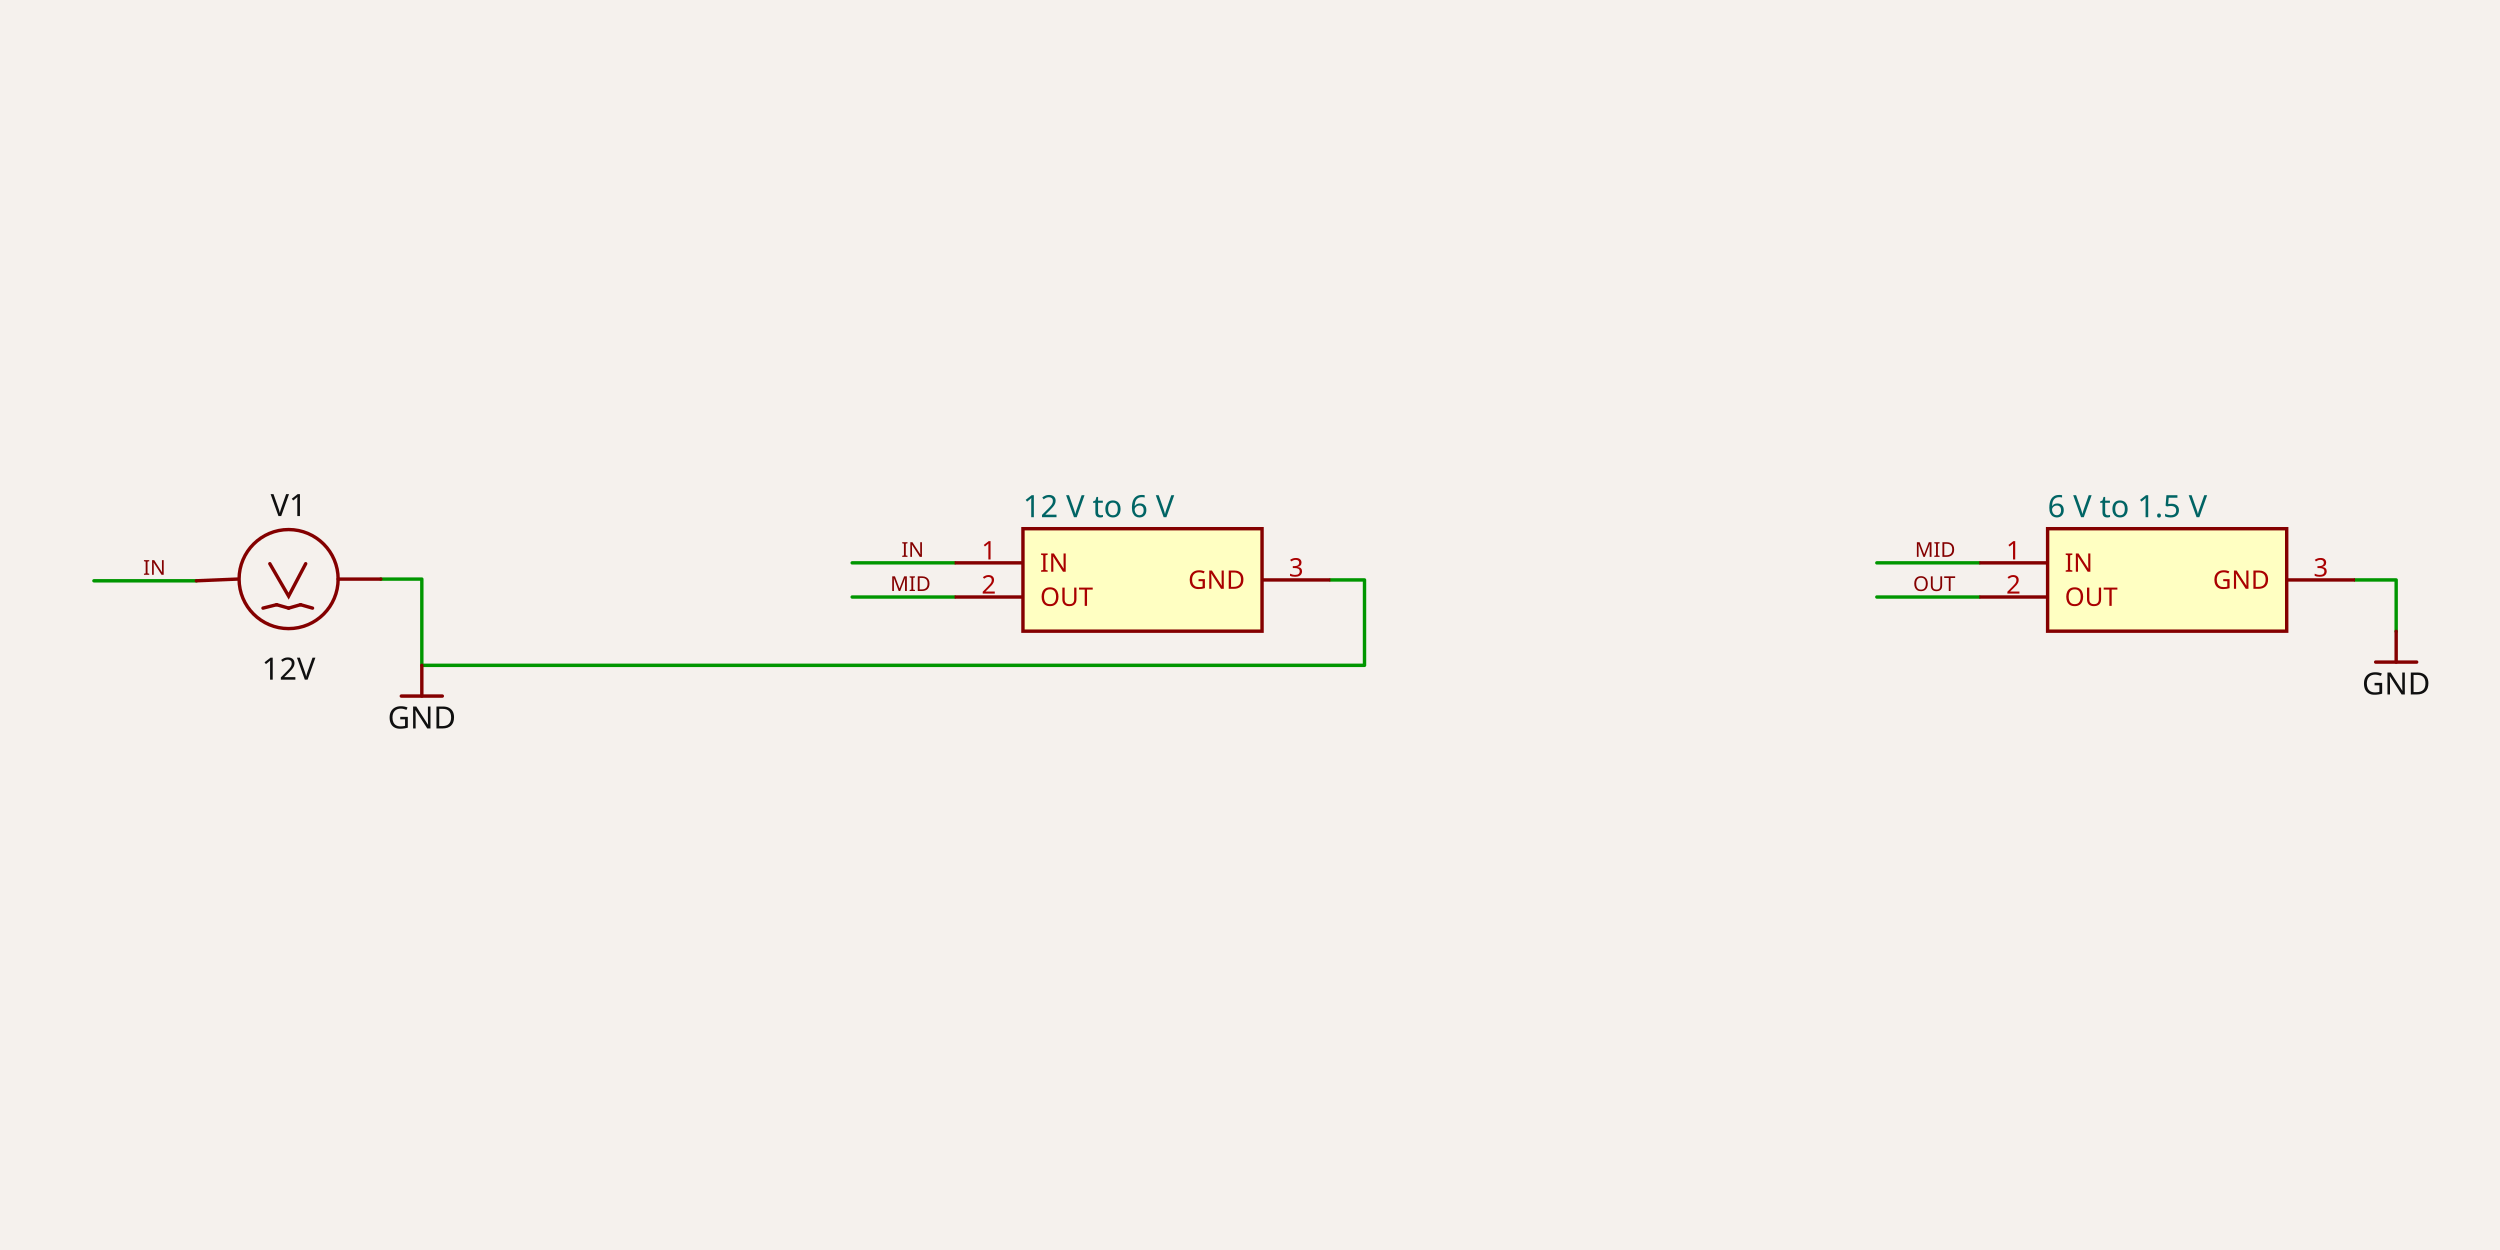
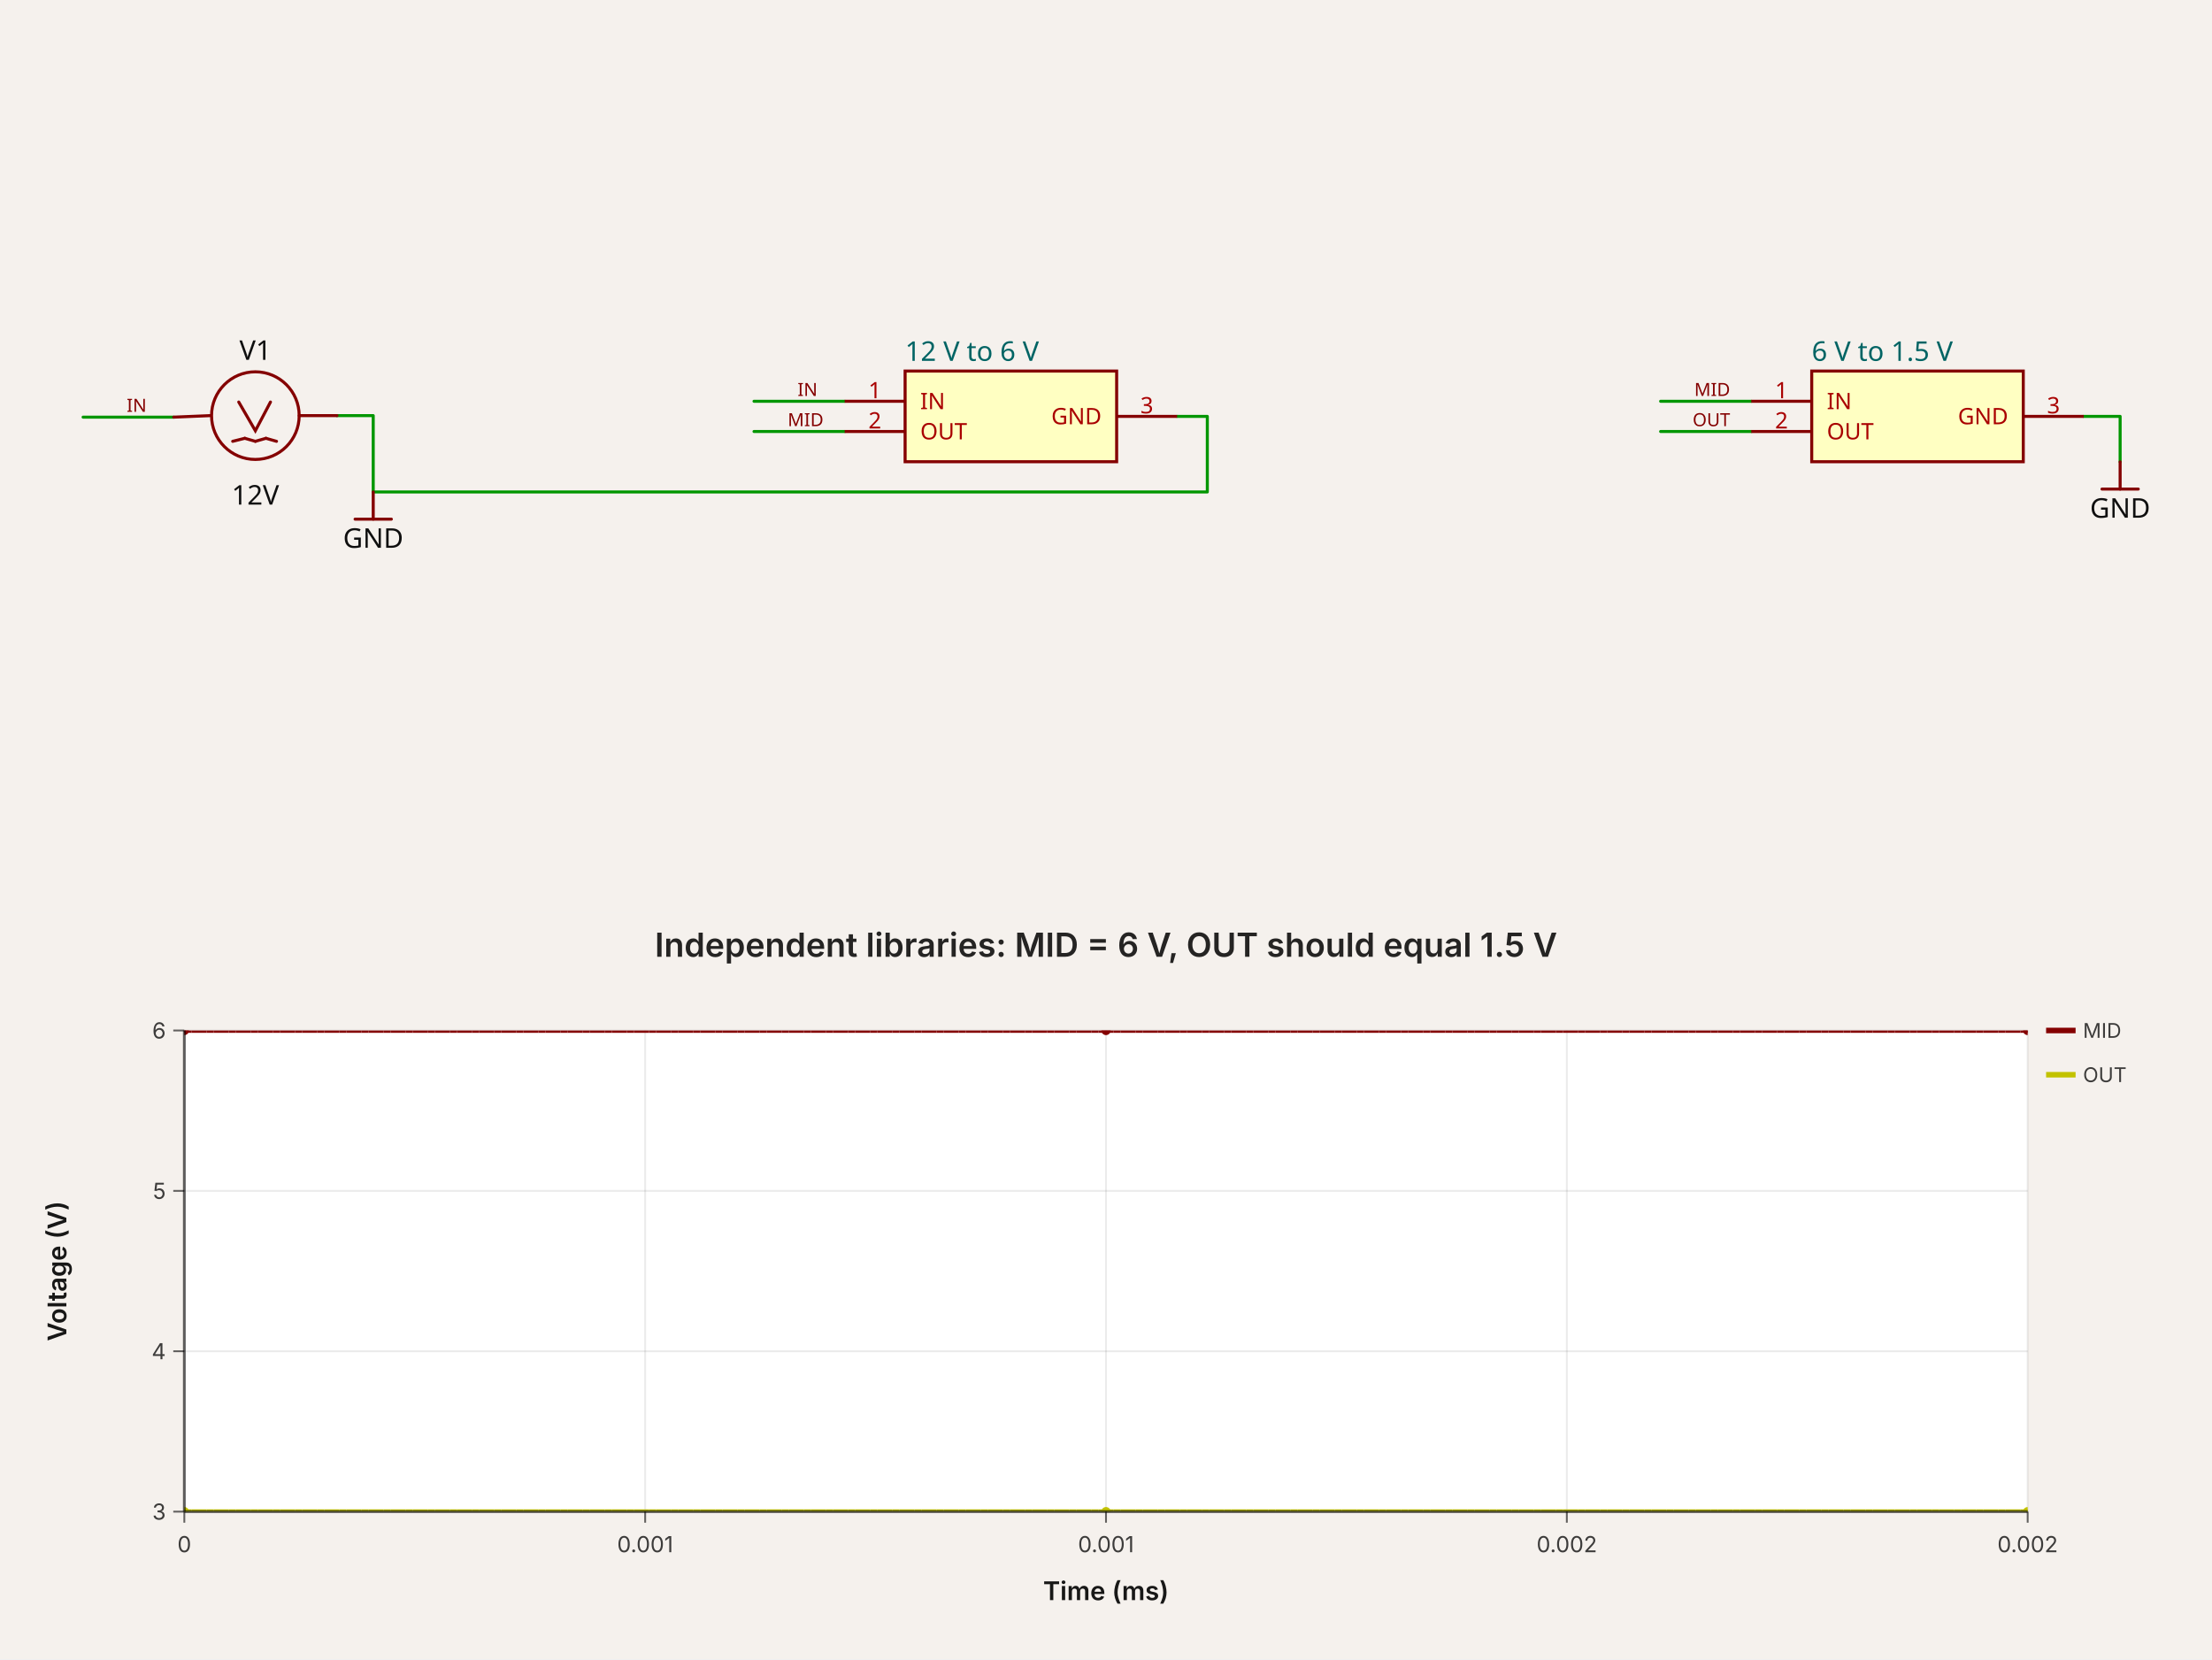
- <svg xmlns="http://www.w3.org/2000/svg" width="1200" height="600" style="background-color: rgb(245, 241, 237)" data-real-to-screen-transform="matrix(81.9728123506,0,0,-81.9728123506,712.3437393265,278.3701072478)" data-software-used-string="@tscircuit/core@0.0.2407">
-   <style>
+ <svg xmlns="http://www.w3.org/2000/svg" width="1200" height="900" viewBox="0 0 1200 900" data-simulation-experiment-id="snapshot_experiment" data-software-used-string="@tscircuit/core@0.0.2407">
+   <svg width="1200" height="495" style="background-color: rgb(245, 241, 237)" data-real-to-screen-transform="matrix(81.9728123506,0,0,-81.9728123506,712.3437393265,225.8701072478)" data-software-used-string="@tscircuit/core@0.0.2407" x="0" y="0">
+     <style>
              .boundary { fill: rgb(245, 241, 237); }
              .schematic-boundary { fill: none; stroke: #fff; }
              .component { fill: none; stroke: rgb(132, 0, 0); }
              .chip { fill: rgb(255, 255, 194); stroke: rgb(132, 0, 0); }
              .component-pin { fill: none; stroke: rgb(132, 0, 0); }
              /* Basic per-trace hover fallback */
              .trace:hover {
                filter: invert(1);
              }
              .trace:hover .trace-crossing-outline {
                opacity: 0;
              }
              .trace:hover .trace-junction {
                filter: invert(1);
              }
              /* Net-hover highlighting: when a trace or its overlays are hovered,
                 invert color for all traces (base + overlays) sharing the same
                 subcircuit connectivity key. Also hide crossing outline during hover. */
              svg:has(:is(g.trace[data-subcircuit-connectivity-map-key="unnamedsubcircuitsubcircuit_source_group_0_connectivity_net1"], g.trace-overlays[data-subcircuit-connectivity-map-key="unnamedsubcircuitsubcircuit_source_group_0_connectivity_net1"]):hover) :is(g.trace[data-subcircuit-connectivity-map-key="unnamedsubcircuitsubcircuit_source_group_0_connectivity_net1"], g.trace-overlays[data-subcircuit-connectivity-map-key="unnamedsubcircuitsubcircuit_source_group_0_connectivity_net1"]) { filter: invert(1); }
svg:has(:is(g.trace[data-subcircuit-connectivity-map-key="unnamedsubcircuitsubcircuit_source_group_0_connectivity_net1"], g.trace-overlays[data-subcircuit-connectivity-map-key="unnamedsubcircuitsubcircuit_source_group_0_connectivity_net1"]):hover) g.trace-overlays[data-subcircuit-connectivity-map-key="unnamedsubcircuitsubcircuit_source_group_0_connectivity_net1"] .trace-crossing-outline { opacity: 0; }
svg:has(:is(g.trace[data-subcircuit-connectivity-map-key="unnamedsubcircuitsubcircuit_source_group_0_connectivity_net0"], g.trace-overlays[data-subcircuit-connectivity-map-key="unnamedsubcircuitsubcircuit_source_group_0_connectivity_net0"]):hover) :is(g.trace[data-subcircuit-connectivity-map-key="unnamedsubcircuitsubcircuit_source_group_0_connectivity_net0"], g.trace-overlays[data-subcircuit-connectivity-map-key="unnamedsubcircuitsubcircuit_source_group_0_connectivity_net0"]) { filter: invert(1); }
svg:has(:is(g.trace[data-subcircuit-connectivity-map-key="unnamedsubcircuitsubcircuit_source_group_0_connectivity_net0"], g.trace-overlays[data-subcircuit-connectivity-map-key="unnamedsubcircuitsubcircuit_source_group_0_connectivity_net0"]):hover) g.trace-overlays[data-subcircuit-connectivity-map-key="unnamedsubcircuitsubcircuit_source_group_0_connectivity_net0"] .trace-crossing-outline { opacity: 0; }
svg:has(:is(g.trace[data-subcircuit-connectivity-map-key="unnamedsubcircuitsubcircuit_source_group_0_connectivity_net2"], g.trace-overlays[data-subcircuit-connectivity-map-key="unnamedsubcircuitsubcircuit_source_group_0_connectivity_net2"]):hover) :is(g.trace[data-subcircuit-connectivity-map-key="unnamedsubcircuitsubcircuit_source_group_0_connectivity_net2"], g.trace-overlays[data-subcircuit-connectivity-map-key="unnamedsubcircuitsubcircuit_source_group_0_connectivity_net2"]) { filter: invert(1); }
svg:has(:is(g.trace[data-subcircuit-connectivity-map-key="unnamedsubcircuitsubcircuit_source_group_0_connectivity_net2"], g.trace-overlays[data-subcircuit-connectivity-map-key="unnamedsubcircuitsubcircuit_source_group_0_connectivity_net2"]):hover) g.trace-overlays[data-subcircuit-connectivity-map-key="unnamedsubcircuitsubcircuit_source_group_0_connectivity_net2"] .trace-crossing-outline { opacity: 0; }
svg:has(:is(g.trace[data-subcircuit-connectivity-map-key="unnamedsubcircuitsubcircuit_source_group_0_connectivity_net3"], g.trace-overlays[data-subcircuit-connectivity-map-key="unnamedsubcircuitsubcircuit_source_group_0_connectivity_net3"]):hover) :is(g.trace[data-subcircuit-connectivity-map-key="unnamedsubcircuitsubcircuit_source_group_0_connectivity_net3"], g.trace-overlays[data-subcircuit-connectivity-map-key="unnamedsubcircuitsubcircuit_source_group_0_connectivity_net3"]) { filter: invert(1); }
svg:has(:is(g.trace[data-subcircuit-connectivity-map-key="unnamedsubcircuitsubcircuit_source_group_0_connectivity_net3"], g.trace-overlays[data-subcircuit-connectivity-map-key="unnamedsubcircuitsubcircuit_source_group_0_connectivity_net3"]):hover) g.trace-overlays[data-subcircuit-connectivity-map-key="unnamedsubcircuitsubcircuit_source_group_0_connectivity_net3"] .trace-crossing-outline { opacity: 0; }
              .text { font-family: sans-serif; fill: rgb(0, 150, 0); }
              .pin-number { fill: rgb(169, 0, 0); }
              .port-label { fill: rgb(0, 100, 100); }
              .component-name { fill: rgb(0, 100, 100); }
            </style>
-   <rect class="boundary" x="0" y="0" width="1200" height="600" />
-   <g class="trace" data-layer="base" data-circuit-json-type="schematic_trace" data-schematic-trace-id="schematic_trace_0" data-subcircuit-connectivity-map-key="unnamedsubcircuitsubcircuit_source_group_0_connectivity_net1">
-     <path d="M 182.799 277.96 L 202.473 277.96 L 202.473 319.357 L 654.963 319.357 L 654.963 278.37 L 638.568 278.37" class="trace-invisible-hover-outline" stroke="rgb(0, 150, 0)" fill="none" stroke-width="13.116px" stroke-linecap="round" opacity="0" stroke-linejoin="round" />
-     <path d="M 182.799 277.96 L 202.473 277.96 L 202.473 319.357 L 654.963 319.357 L 654.963 278.37 L 638.568 278.37" stroke="rgb(0, 150, 0)" fill="none" stroke-width="1.639px" stroke-linecap="round" stroke-linejoin="round" />
-   </g>
-   <g class="trace" data-layer="base" data-circuit-json-type="schematic_trace" data-schematic-trace-id="schematic_trace_1" data-subcircuit-connectivity-map-key="unnamedsubcircuitsubcircuit_source_group_0_connectivity_net1">
-     <path d="M 1130.405 278.37 L 1150.161 278.37 L 1150.161 303.044" class="trace-invisible-hover-outline" stroke="rgb(0, 150, 0)" fill="none" stroke-width="13.116px" stroke-linecap="round" opacity="0" stroke-linejoin="round" />
-     <path d="M 1130.405 278.37 L 1150.161 278.37 L 1150.161 303.044" stroke="rgb(0, 150, 0)" fill="none" stroke-width="1.639px" stroke-linecap="round" stroke-linejoin="round" />
-   </g>
-   <g class="trace" data-layer="base" data-circuit-json-type="schematic_trace" data-schematic-trace-id="schematic_trace_2" data-subcircuit-connectivity-map-key="unnamedsubcircuitsubcircuit_source_group_0_connectivity_net0">
-     <path d="M 94.269 278.78 L 45.085 278.78" class="trace-invisible-hover-outline" stroke="rgb(0, 150, 0)" fill="none" stroke-width="13.116px" stroke-linecap="round" opacity="0" stroke-linejoin="round" />
-     <path d="M 94.269 278.78 L 45.085 278.78" stroke="rgb(0, 150, 0)" fill="none" stroke-width="1.639px" stroke-linecap="round" stroke-linejoin="round" />
-   </g>
-   <g class="trace" data-layer="base" data-circuit-json-type="schematic_trace" data-schematic-trace-id="schematic_trace_3" data-subcircuit-connectivity-map-key="unnamedsubcircuitsubcircuit_source_group_0_connectivity_net0">
-     <path d="M 458.228 270.173 L 409.044 270.173" class="trace-invisible-hover-outline" stroke="rgb(0, 150, 0)" fill="none" stroke-width="13.116px" stroke-linecap="round" opacity="0" stroke-linejoin="round" />
-     <path d="M 458.228 270.173 L 409.044 270.173" stroke="rgb(0, 150, 0)" fill="none" stroke-width="1.639px" stroke-linecap="round" stroke-linejoin="round" />
-   </g>
-   <g class="trace" data-layer="base" data-circuit-json-type="schematic_trace" data-schematic-trace-id="schematic_trace_4" data-subcircuit-connectivity-map-key="unnamedsubcircuitsubcircuit_source_group_0_connectivity_net2">
-     <path d="M 458.228 286.567 L 409.044 286.567" class="trace-invisible-hover-outline" stroke="rgb(0, 150, 0)" fill="none" stroke-width="13.116px" stroke-linecap="round" opacity="0" stroke-linejoin="round" />
-     <path d="M 458.228 286.567 L 409.044 286.567" stroke="rgb(0, 150, 0)" fill="none" stroke-width="1.639px" stroke-linecap="round" stroke-linejoin="round" />
-   </g>
-   <g class="trace" data-layer="base" data-circuit-json-type="schematic_trace" data-schematic-trace-id="schematic_trace_5" data-subcircuit-connectivity-map-key="unnamedsubcircuitsubcircuit_source_group_0_connectivity_net2">
-     <path d="M 950.065 270.173 L 900.881 270.173" class="trace-invisible-hover-outline" stroke="rgb(0, 150, 0)" fill="none" stroke-width="13.116px" stroke-linecap="round" opacity="0" stroke-linejoin="round" />
-     <path d="M 950.065 270.173 L 900.881 270.173" stroke="rgb(0, 150, 0)" fill="none" stroke-width="1.639px" stroke-linecap="round" stroke-linejoin="round" />
-   </g>
-   <g class="trace" data-layer="base" data-circuit-json-type="schematic_trace" data-schematic-trace-id="schematic_trace_6" data-subcircuit-connectivity-map-key="unnamedsubcircuitsubcircuit_source_group_0_connectivity_net3">
-     <path d="M 950.065 286.567 L 900.881 286.567" class="trace-invisible-hover-outline" stroke="rgb(0, 150, 0)" fill="none" stroke-width="13.116px" stroke-linecap="round" opacity="0" stroke-linejoin="round" />
-     <path d="M 950.065 286.567 L 900.881 286.567" stroke="rgb(0, 150, 0)" fill="none" stroke-width="1.639px" stroke-linecap="round" stroke-linejoin="round" />
-   </g>
-   <g class="trace-overlays" data-layer="overlay" data-circuit-json-type="schematic_trace" data-schematic-trace-id="schematic_trace_0" data-subcircuit-connectivity-map-key="unnamedsubcircuitsubcircuit_source_group_0_connectivity_net1" />
-   <g class="trace-overlays" data-layer="overlay" data-circuit-json-type="schematic_trace" data-schematic-trace-id="schematic_trace_1" data-subcircuit-connectivity-map-key="unnamedsubcircuitsubcircuit_source_group_0_connectivity_net1" />
-   <g class="trace-overlays" data-layer="overlay" data-circuit-json-type="schematic_trace" data-schematic-trace-id="schematic_trace_2" data-subcircuit-connectivity-map-key="unnamedsubcircuitsubcircuit_source_group_0_connectivity_net0" />
-   <g class="trace-overlays" data-layer="overlay" data-circuit-json-type="schematic_trace" data-schematic-trace-id="schematic_trace_3" data-subcircuit-connectivity-map-key="unnamedsubcircuitsubcircuit_source_group_0_connectivity_net0" />
-   <g class="trace-overlays" data-layer="overlay" data-circuit-json-type="schematic_trace" data-schematic-trace-id="schematic_trace_4" data-subcircuit-connectivity-map-key="unnamedsubcircuitsubcircuit_source_group_0_connectivity_net2" />
-   <g class="trace-overlays" data-layer="overlay" data-circuit-json-type="schematic_trace" data-schematic-trace-id="schematic_trace_5" data-subcircuit-connectivity-map-key="unnamedsubcircuitsubcircuit_source_group_0_connectivity_net2" />
-   <g class="trace-overlays" data-layer="overlay" data-circuit-json-type="schematic_trace" data-schematic-trace-id="schematic_trace_6" data-subcircuit-connectivity-map-key="unnamedsubcircuitsubcircuit_source_group_0_connectivity_net3" />
-   <g data-circuit-json-type="schematic_component" data-schematic-component-id="schematic_component_0">
-     <rect class="component-overlay" x="94.269" y="270.583" width="88.531" height="21.313" fill="transparent" />
-     <path d="M 94.269 278.78 L 113.942 277.96" stroke="rgb(132, 0, 0)" fill="none" stroke-width="1.639px" stroke-linecap="round" />
-     <path d="M 162.306 277.96 L 182.799 277.96" stroke="rgb(132, 0, 0)" fill="none" stroke-width="1.639px" stroke-linecap="round" />
-     <path d="M 146.731 270.583 L 138.534 286.158 L 129.517 270.583" stroke="rgb(132, 0, 0)" fill="none" stroke-width="1.639px" stroke-linecap="round" />
-     <path d="M 138.534 291.896 L 144.272 290.256" stroke="rgb(132, 0, 0)" fill="none" stroke-width="1.639px" stroke-linecap="round" />
-     <path d="M 144.272 290.256 L 150.01 291.896" stroke="rgb(132, 0, 0)" fill="none" stroke-width="1.639px" stroke-linecap="round" />
-     <path d="M 126.238 291.896 L 132.796 290.256" stroke="rgb(132, 0, 0)" fill="none" stroke-width="1.639px" stroke-linecap="round" />
-     <path d="M 132.796 290.256 L 138.534 291.896" stroke="rgb(132, 0, 0)" fill="none" stroke-width="1.639px" stroke-linecap="round" />
-     <text x="138.534" y="247.701" stroke="rgb(245, 241, 237)" stroke-width="1.639px" paint-order="stroke" fill="rgb(15, 15, 15)" font-family="sans-serif" text-anchor="middle" dominant-baseline="auto" font-size="14.755px">V1</text>
-     <text x="138.534" y="314.777" fill="rgb(15, 15, 15)" font-family="sans-serif" text-anchor="middle" dominant-baseline="hanging" font-size="14.755px">12V</text>
-     <circle cx="138.534" cy="277.96" r="23.772px" stroke-width="1.639px" fill="none" stroke="rgb(132, 0, 0)" />
-   </g>
-   <g data-circuit-json-type="schematic_component" data-schematic-component-id="schematic_component_1">
-     <rect class="component chip" x="491.017" y="253.778" width="114.762" height="49.184" stroke-width="1.639px" fill="rgb(255, 255, 194)" stroke="rgb(132, 0, 0)" />
-     <rect class="component-overlay" x="491.017" y="253.778" width="114.762" height="49.184" fill="transparent" />
-     <text x="491.017" y="313.618" fill="#006464" text-anchor="start" dominant-baseline="middle" font-family="sans-serif" font-size="14.755px" transform="rotate(0, 491.0171, 313.6184)" />
-     <text x="491.017" y="243.122" fill="#006464" text-anchor="start" dominant-baseline="middle" font-family="sans-serif" font-size="14.755px" transform="rotate(0, 491.0171, 243.1218)">12 V to 6 V</text>
-     <line class="component-pin" x1="491.017" y1="270.173" x2="458.228" y2="270.173" stroke-width="1.639px" />
-     <g data-schematic-port-id="source_port_2">
-       <rect x="456.589" y="268.533" width="3.279" height="3.279" opacity="0" />
-     </g>
-     <text class="pin-number" x="474.623" y="268.533" style="font-family: sans-serif;" fill="rgb(169, 0, 0)" text-anchor="middle" dominant-baseline="auto" font-size="12.296px" transform="">1</text>
-     <text class="pin-number" x="499.214" y="270.173" style="font-family: sans-serif;" fill="rgb(169, 0, 0)" text-anchor="start" dominant-baseline="middle" font-size="12.296px" transform="">IN</text>
-     <line class="component-pin" x1="491.017" y1="286.567" x2="458.228" y2="286.567" stroke-width="1.639px" />
-     <g data-schematic-port-id="source_port_3">
-       <rect x="456.589" y="284.928" width="3.279" height="3.279" opacity="0" />
-     </g>
-     <text class="pin-number" x="474.623" y="284.928" style="font-family: sans-serif;" fill="rgb(169, 0, 0)" text-anchor="middle" dominant-baseline="auto" font-size="12.296px" transform="">2</text>
-     <text class="pin-number" x="499.214" y="286.567" style="font-family: sans-serif;" fill="rgb(169, 0, 0)" text-anchor="start" dominant-baseline="middle" font-size="12.296px" transform="">OUT</text>
-     <line class="component-pin" x1="605.779" y1="278.37" x2="638.568" y2="278.37" stroke-width="1.639px" />
-     <g data-schematic-port-id="source_port_4">
-       <rect x="636.929" y="276.731" width="3.279" height="3.279" opacity="0" />
-     </g>
-     <text class="pin-number" x="622.174" y="276.731" style="font-family: sans-serif;" fill="rgb(169, 0, 0)" text-anchor="middle" dominant-baseline="auto" font-size="12.296px" transform="">3</text>
-     <text class="pin-number" x="597.582" y="278.37" style="font-family: sans-serif;" fill="rgb(169, 0, 0)" text-anchor="end" dominant-baseline="middle" font-size="12.296px" transform="">GND</text>
-   </g>
-   <g data-circuit-json-type="schematic_component" data-schematic-component-id="schematic_component_2">
-     <rect class="component chip" x="982.854" y="253.778" width="114.762" height="49.184" stroke-width="1.639px" fill="rgb(255, 255, 194)" stroke="rgb(132, 0, 0)" />
-     <rect class="component-overlay" x="982.854" y="253.778" width="114.762" height="49.184" fill="transparent" />
-     <text x="982.854" y="313.618" fill="#006464" text-anchor="start" dominant-baseline="middle" font-family="sans-serif" font-size="14.755px" transform="rotate(0, 982.854, 313.6184)" />
-     <text x="982.854" y="243.122" fill="#006464" text-anchor="start" dominant-baseline="middle" font-family="sans-serif" font-size="14.755px" transform="rotate(0, 982.854, 243.1218)">6 V to 1.5 V</text>
-     <line class="component-pin" x1="982.854" y1="270.173" x2="950.065" y2="270.173" stroke-width="1.639px" />
-     <g data-schematic-port-id="source_port_5">
-       <rect x="948.425" y="268.533" width="3.279" height="3.279" opacity="0" />
-     </g>
-     <text class="pin-number" x="966.459" y="268.533" style="font-family: sans-serif;" fill="rgb(169, 0, 0)" text-anchor="middle" dominant-baseline="auto" font-size="12.296px" transform="">1</text>
-     <text class="pin-number" x="991.051" y="270.173" style="font-family: sans-serif;" fill="rgb(169, 0, 0)" text-anchor="start" dominant-baseline="middle" font-size="12.296px" transform="">IN</text>
-     <line class="component-pin" x1="982.854" y1="286.567" x2="950.065" y2="286.567" stroke-width="1.639px" />
-     <g data-schematic-port-id="source_port_6">
-       <rect x="948.425" y="284.928" width="3.279" height="3.279" opacity="0" />
-     </g>
-     <text class="pin-number" x="966.459" y="284.928" style="font-family: sans-serif;" fill="rgb(169, 0, 0)" text-anchor="middle" dominant-baseline="auto" font-size="12.296px" transform="">2</text>
-     <text class="pin-number" x="991.051" y="286.567" style="font-family: sans-serif;" fill="rgb(169, 0, 0)" text-anchor="start" dominant-baseline="middle" font-size="12.296px" transform="">OUT</text>
-     <line class="component-pin" x1="1097.616" y1="278.37" x2="1130.405" y2="278.37" stroke-width="1.639px" />
-     <g data-schematic-port-id="source_port_7">
-       <rect x="1128.766" y="276.731" width="3.279" height="3.279" opacity="0" />
-     </g>
-     <text class="pin-number" x="1114.011" y="276.731" style="font-family: sans-serif;" fill="rgb(169, 0, 0)" text-anchor="middle" dominant-baseline="auto" font-size="12.296px" transform="">3</text>
-     <text class="pin-number" x="1089.419" y="278.37" style="font-family: sans-serif;" fill="rgb(169, 0, 0)" text-anchor="end" dominant-baseline="middle" font-size="12.296px" transform="">GND</text>
-   </g>
-   <g class="schematic-port-hover" data-schematic-port-id="source_port_0">
-     <circle cx="94.269" cy="278.78" r="3.279" fill="red" opacity="0" />
-   </g>
-   <g class="schematic-port-hover" data-schematic-port-id="source_port_1">
-     <circle cx="182.799" cy="277.96" r="3.279" fill="red" opacity="0" />
-   </g>
-   <g class="schematic-port-hover" data-schematic-port-id="source_port_2">
-     <circle cx="458.228" cy="270.173" r="3.279" fill="red" opacity="0" />
-   </g>
-   <g class="schematic-port-hover" data-schematic-port-id="source_port_3">
-     <circle cx="458.228" cy="286.567" r="3.279" fill="red" opacity="0" />
-   </g>
-   <g class="schematic-port-hover" data-schematic-port-id="source_port_4">
-     <circle cx="638.568" cy="278.37" r="3.279" fill="red" opacity="0" />
-   </g>
-   <g class="schematic-port-hover" data-schematic-port-id="source_port_5">
-     <circle cx="950.065" cy="270.173" r="3.279" fill="red" opacity="0" />
-   </g>
-   <g class="schematic-port-hover" data-schematic-port-id="source_port_6">
-     <circle cx="950.065" cy="286.567" r="3.279" fill="red" opacity="0" />
-   </g>
-   <g class="schematic-port-hover" data-schematic-port-id="source_port_7">
-     <circle cx="1130.405" cy="278.37" r="3.279" fill="red" opacity="0" />
-   </g>
-   <rect class="component-overlay" x="192.636" y="319.357" width="19.673" height="14.755" fill="transparent" />
-   <path d="M 192.636 334.112 L 212.31 334.112" stroke="rgb(132, 0, 0)" fill="none" stroke-width="1.639px" stroke-linecap="round" />
-   <path d="M 202.473 334.112 L 202.473 319.357" stroke="rgb(132, 0, 0)" fill="none" stroke-width="1.639px" stroke-linecap="round" />
-   <text x="202.473" y="338.21" fill="rgb(15, 15, 15)" font-family="sans-serif" text-anchor="middle" dominant-baseline="hanging" font-size="14.755px">GND</text>
-   <rect class="component-overlay" x="1140.324" y="303.044" width="19.673" height="14.755" fill="transparent" />
-   <path d="M 1140.324 317.799 L 1159.997 317.799" stroke="rgb(132, 0, 0)" fill="none" stroke-width="1.639px" stroke-linecap="round" />
-   <path d="M 1150.161 317.799 L 1150.161 303.044" stroke="rgb(132, 0, 0)" fill="none" stroke-width="1.639px" stroke-linecap="round" />
-   <text x="1150.161" y="321.898" fill="rgb(15, 15, 15)" font-family="sans-serif" text-anchor="middle" dominant-baseline="hanging" font-size="14.755px">GND</text>
-   <text x="79.514" y="278.78" fill="rgb(132, 0, 0)" text-anchor="end" dominant-baseline="ideographic" font-family="sans-serif" font-size="9.837px" transform="rotate(0, 79.51363, 278.78)">IN</text>
-   <text x="443.473" y="270.173" fill="rgb(132, 0, 0)" text-anchor="end" dominant-baseline="ideographic" font-family="sans-serif" font-size="9.837px" transform="rotate(0, 443.4729, 270.1728)">IN</text>
-   <text x="446.752" y="286.567" fill="rgb(132, 0, 0)" text-anchor="end" dominant-baseline="ideographic" font-family="sans-serif" font-size="9.837px" transform="rotate(0, 446.7518, 286.5674)">MID</text>
-   <text x="938.589" y="270.173" fill="rgb(132, 0, 0)" text-anchor="end" dominant-baseline="ideographic" font-family="sans-serif" font-size="9.837px" transform="rotate(0, 938.5887, 270.1728)">MID</text>
-   <text x="938.589" y="286.567" fill="rgb(132, 0, 0)" text-anchor="end" dominant-baseline="ideographic" font-family="sans-serif" font-size="9.837px" transform="rotate(0, 938.5887, 286.5674)">OUT</text>
+     <rect class="boundary" x="0" y="0" width="1200" height="495" />
+     <g class="trace" data-layer="base" data-circuit-json-type="schematic_trace" data-schematic-trace-id="schematic_trace_0" data-subcircuit-connectivity-map-key="unnamedsubcircuitsubcircuit_source_group_0_connectivity_net1">
+       <path d="M 182.799 225.46 L 202.473 225.46 L 202.473 266.857 L 654.963 266.857 L 654.963 225.87 L 638.568 225.87" class="trace-invisible-hover-outline" stroke="rgb(0, 150, 0)" fill="none" stroke-width="13.116px" stroke-linecap="round" opacity="0" stroke-linejoin="round" />
+       <path d="M 182.799 225.46 L 202.473 225.46 L 202.473 266.857 L 654.963 266.857 L 654.963 225.87 L 638.568 225.87" stroke="rgb(0, 150, 0)" fill="none" stroke-width="1.639px" stroke-linecap="round" stroke-linejoin="round" />
+     </g>
+     <g class="trace" data-layer="base" data-circuit-json-type="schematic_trace" data-schematic-trace-id="schematic_trace_1" data-subcircuit-connectivity-map-key="unnamedsubcircuitsubcircuit_source_group_0_connectivity_net1">
+       <path d="M 1130.405 225.87 L 1150.161 225.87 L 1150.161 250.544" class="trace-invisible-hover-outline" stroke="rgb(0, 150, 0)" fill="none" stroke-width="13.116px" stroke-linecap="round" opacity="0" stroke-linejoin="round" />
+       <path d="M 1130.405 225.87 L 1150.161 225.87 L 1150.161 250.544" stroke="rgb(0, 150, 0)" fill="none" stroke-width="1.639px" stroke-linecap="round" stroke-linejoin="round" />
+     </g>
+     <g class="trace" data-layer="base" data-circuit-json-type="schematic_trace" data-schematic-trace-id="schematic_trace_2" data-subcircuit-connectivity-map-key="unnamedsubcircuitsubcircuit_source_group_0_connectivity_net0">
+       <path d="M 94.269 226.28 L 45.085 226.28" class="trace-invisible-hover-outline" stroke="rgb(0, 150, 0)" fill="none" stroke-width="13.116px" stroke-linecap="round" opacity="0" stroke-linejoin="round" />
+       <path d="M 94.269 226.28 L 45.085 226.28" stroke="rgb(0, 150, 0)" fill="none" stroke-width="1.639px" stroke-linecap="round" stroke-linejoin="round" />
+     </g>
+     <g class="trace" data-layer="base" data-circuit-json-type="schematic_trace" data-schematic-trace-id="schematic_trace_3" data-subcircuit-connectivity-map-key="unnamedsubcircuitsubcircuit_source_group_0_connectivity_net0">
+       <path d="M 458.228 217.673 L 409.044 217.673" class="trace-invisible-hover-outline" stroke="rgb(0, 150, 0)" fill="none" stroke-width="13.116px" stroke-linecap="round" opacity="0" stroke-linejoin="round" />
+       <path d="M 458.228 217.673 L 409.044 217.673" stroke="rgb(0, 150, 0)" fill="none" stroke-width="1.639px" stroke-linecap="round" stroke-linejoin="round" />
+     </g>
+     <g class="trace" data-layer="base" data-circuit-json-type="schematic_trace" data-schematic-trace-id="schematic_trace_4" data-subcircuit-connectivity-map-key="unnamedsubcircuitsubcircuit_source_group_0_connectivity_net2">
+       <path d="M 458.228 234.067 L 409.044 234.067" class="trace-invisible-hover-outline" stroke="rgb(0, 150, 0)" fill="none" stroke-width="13.116px" stroke-linecap="round" opacity="0" stroke-linejoin="round" />
+       <path d="M 458.228 234.067 L 409.044 234.067" stroke="rgb(0, 150, 0)" fill="none" stroke-width="1.639px" stroke-linecap="round" stroke-linejoin="round" />
+     </g>
+     <g class="trace" data-layer="base" data-circuit-json-type="schematic_trace" data-schematic-trace-id="schematic_trace_5" data-subcircuit-connectivity-map-key="unnamedsubcircuitsubcircuit_source_group_0_connectivity_net2">
+       <path d="M 950.065 217.673 L 900.881 217.673" class="trace-invisible-hover-outline" stroke="rgb(0, 150, 0)" fill="none" stroke-width="13.116px" stroke-linecap="round" opacity="0" stroke-linejoin="round" />
+       <path d="M 950.065 217.673 L 900.881 217.673" stroke="rgb(0, 150, 0)" fill="none" stroke-width="1.639px" stroke-linecap="round" stroke-linejoin="round" />
+     </g>
+     <g class="trace" data-layer="base" data-circuit-json-type="schematic_trace" data-schematic-trace-id="schematic_trace_6" data-subcircuit-connectivity-map-key="unnamedsubcircuitsubcircuit_source_group_0_connectivity_net3">
+       <path d="M 950.065 234.067 L 900.881 234.067" class="trace-invisible-hover-outline" stroke="rgb(0, 150, 0)" fill="none" stroke-width="13.116px" stroke-linecap="round" opacity="0" stroke-linejoin="round" />
+       <path d="M 950.065 234.067 L 900.881 234.067" stroke="rgb(0, 150, 0)" fill="none" stroke-width="1.639px" stroke-linecap="round" stroke-linejoin="round" />
+     </g>
+     <g class="trace-overlays" data-layer="overlay" data-circuit-json-type="schematic_trace" data-schematic-trace-id="schematic_trace_0" data-subcircuit-connectivity-map-key="unnamedsubcircuitsubcircuit_source_group_0_connectivity_net1" />
+     <g class="trace-overlays" data-layer="overlay" data-circuit-json-type="schematic_trace" data-schematic-trace-id="schematic_trace_1" data-subcircuit-connectivity-map-key="unnamedsubcircuitsubcircuit_source_group_0_connectivity_net1" />
+     <g class="trace-overlays" data-layer="overlay" data-circuit-json-type="schematic_trace" data-schematic-trace-id="schematic_trace_2" data-subcircuit-connectivity-map-key="unnamedsubcircuitsubcircuit_source_group_0_connectivity_net0" />
+     <g class="trace-overlays" data-layer="overlay" data-circuit-json-type="schematic_trace" data-schematic-trace-id="schematic_trace_3" data-subcircuit-connectivity-map-key="unnamedsubcircuitsubcircuit_source_group_0_connectivity_net0" />
+     <g class="trace-overlays" data-layer="overlay" data-circuit-json-type="schematic_trace" data-schematic-trace-id="schematic_trace_4" data-subcircuit-connectivity-map-key="unnamedsubcircuitsubcircuit_source_group_0_connectivity_net2" />
+     <g class="trace-overlays" data-layer="overlay" data-circuit-json-type="schematic_trace" data-schematic-trace-id="schematic_trace_5" data-subcircuit-connectivity-map-key="unnamedsubcircuitsubcircuit_source_group_0_connectivity_net2" />
+     <g class="trace-overlays" data-layer="overlay" data-circuit-json-type="schematic_trace" data-schematic-trace-id="schematic_trace_6" data-subcircuit-connectivity-map-key="unnamedsubcircuitsubcircuit_source_group_0_connectivity_net3" />
+     <g data-circuit-json-type="schematic_component" data-schematic-component-id="schematic_component_0">
+       <rect class="component-overlay" x="94.269" y="218.083" width="88.531" height="21.313" fill="transparent" />
+       <path d="M 94.269 226.28 L 113.942 225.46" stroke="rgb(132, 0, 0)" fill="none" stroke-width="1.639px" stroke-linecap="round" />
+       <path d="M 162.306 225.46 L 182.799 225.46" stroke="rgb(132, 0, 0)" fill="none" stroke-width="1.639px" stroke-linecap="round" />
+       <path d="M 146.731 218.083 L 138.534 233.658 L 129.517 218.083" stroke="rgb(132, 0, 0)" fill="none" stroke-width="1.639px" stroke-linecap="round" />
+       <path d="M 138.534 239.396 L 144.272 237.756" stroke="rgb(132, 0, 0)" fill="none" stroke-width="1.639px" stroke-linecap="round" />
+       <path d="M 144.272 237.756 L 150.01 239.396" stroke="rgb(132, 0, 0)" fill="none" stroke-width="1.639px" stroke-linecap="round" />
+       <path d="M 126.238 239.396 L 132.796 237.756" stroke="rgb(132, 0, 0)" fill="none" stroke-width="1.639px" stroke-linecap="round" />
+       <path d="M 132.796 237.756 L 138.534 239.396" stroke="rgb(132, 0, 0)" fill="none" stroke-width="1.639px" stroke-linecap="round" />
+       <text x="138.534" y="195.201" stroke="rgb(245, 241, 237)" stroke-width="1.639px" paint-order="stroke" fill="rgb(15, 15, 15)" font-family="sans-serif" text-anchor="middle" dominant-baseline="auto" font-size="14.755px">V1</text>
+       <text x="138.534" y="262.277" fill="rgb(15, 15, 15)" font-family="sans-serif" text-anchor="middle" dominant-baseline="hanging" font-size="14.755px">12V</text>
+       <circle cx="138.534" cy="225.46" r="23.772px" stroke-width="1.639px" fill="none" stroke="rgb(132, 0, 0)" />
+     </g>
+     <g data-circuit-json-type="schematic_component" data-schematic-component-id="schematic_component_1">
+       <rect class="component chip" x="491.017" y="201.278" width="114.762" height="49.184" stroke-width="1.639px" fill="rgb(255, 255, 194)" stroke="rgb(132, 0, 0)" />
+       <rect class="component-overlay" x="491.017" y="201.278" width="114.762" height="49.184" fill="transparent" />
+       <text x="491.017" y="261.118" fill="#006464" text-anchor="start" dominant-baseline="middle" font-family="sans-serif" font-size="14.755px" transform="rotate(0, 491.0171, 261.1184)" />
+       <text x="491.017" y="190.622" fill="#006464" text-anchor="start" dominant-baseline="middle" font-family="sans-serif" font-size="14.755px" transform="rotate(0, 491.0171, 190.6218)">12 V to 6 V</text>
+       <line class="component-pin" x1="491.017" y1="217.673" x2="458.228" y2="217.673" stroke-width="1.639px" />
+       <g data-schematic-port-id="source_port_2">
+         <rect x="456.589" y="216.033" width="3.279" height="3.279" opacity="0" />
+       </g>
+       <text class="pin-number" x="474.623" y="216.033" style="font-family: sans-serif;" fill="rgb(169, 0, 0)" text-anchor="middle" dominant-baseline="auto" font-size="12.296px" transform="">1</text>
+       <text class="pin-number" x="499.214" y="217.673" style="font-family: sans-serif;" fill="rgb(169, 0, 0)" text-anchor="start" dominant-baseline="middle" font-size="12.296px" transform="">IN</text>
+       <line class="component-pin" x1="491.017" y1="234.067" x2="458.228" y2="234.067" stroke-width="1.639px" />
+       <g data-schematic-port-id="source_port_3">
+         <rect x="456.589" y="232.428" width="3.279" height="3.279" opacity="0" />
+       </g>
+       <text class="pin-number" x="474.623" y="232.428" style="font-family: sans-serif;" fill="rgb(169, 0, 0)" text-anchor="middle" dominant-baseline="auto" font-size="12.296px" transform="">2</text>
+       <text class="pin-number" x="499.214" y="234.067" style="font-family: sans-serif;" fill="rgb(169, 0, 0)" text-anchor="start" dominant-baseline="middle" font-size="12.296px" transform="">OUT</text>
+       <line class="component-pin" x1="605.779" y1="225.87" x2="638.568" y2="225.87" stroke-width="1.639px" />
+       <g data-schematic-port-id="source_port_4">
+         <rect x="636.929" y="224.231" width="3.279" height="3.279" opacity="0" />
+       </g>
+       <text class="pin-number" x="622.174" y="224.231" style="font-family: sans-serif;" fill="rgb(169, 0, 0)" text-anchor="middle" dominant-baseline="auto" font-size="12.296px" transform="">3</text>
+       <text class="pin-number" x="597.582" y="225.87" style="font-family: sans-serif;" fill="rgb(169, 0, 0)" text-anchor="end" dominant-baseline="middle" font-size="12.296px" transform="">GND</text>
+     </g>
+     <g data-circuit-json-type="schematic_component" data-schematic-component-id="schematic_component_2">
+       <rect class="component chip" x="982.854" y="201.278" width="114.762" height="49.184" stroke-width="1.639px" fill="rgb(255, 255, 194)" stroke="rgb(132, 0, 0)" />
+       <rect class="component-overlay" x="982.854" y="201.278" width="114.762" height="49.184" fill="transparent" />
+       <text x="982.854" y="261.118" fill="#006464" text-anchor="start" dominant-baseline="middle" font-family="sans-serif" font-size="14.755px" transform="rotate(0, 982.854, 261.1184)" />
+       <text x="982.854" y="190.622" fill="#006464" text-anchor="start" dominant-baseline="middle" font-family="sans-serif" font-size="14.755px" transform="rotate(0, 982.854, 190.6218)">6 V to 1.5 V</text>
+       <line class="component-pin" x1="982.854" y1="217.673" x2="950.065" y2="217.673" stroke-width="1.639px" />
+       <g data-schematic-port-id="source_port_5">
+         <rect x="948.425" y="216.033" width="3.279" height="3.279" opacity="0" />
+       </g>
+       <text class="pin-number" x="966.459" y="216.033" style="font-family: sans-serif;" fill="rgb(169, 0, 0)" text-anchor="middle" dominant-baseline="auto" font-size="12.296px" transform="">1</text>
+       <text class="pin-number" x="991.051" y="217.673" style="font-family: sans-serif;" fill="rgb(169, 0, 0)" text-anchor="start" dominant-baseline="middle" font-size="12.296px" transform="">IN</text>
+       <line class="component-pin" x1="982.854" y1="234.067" x2="950.065" y2="234.067" stroke-width="1.639px" />
+       <g data-schematic-port-id="source_port_6">
+         <rect x="948.425" y="232.428" width="3.279" height="3.279" opacity="0" />
+       </g>
+       <text class="pin-number" x="966.459" y="232.428" style="font-family: sans-serif;" fill="rgb(169, 0, 0)" text-anchor="middle" dominant-baseline="auto" font-size="12.296px" transform="">2</text>
+       <text class="pin-number" x="991.051" y="234.067" style="font-family: sans-serif;" fill="rgb(169, 0, 0)" text-anchor="start" dominant-baseline="middle" font-size="12.296px" transform="">OUT</text>
+       <line class="component-pin" x1="1097.616" y1="225.87" x2="1130.405" y2="225.87" stroke-width="1.639px" />
+       <g data-schematic-port-id="source_port_7">
+         <rect x="1128.766" y="224.231" width="3.279" height="3.279" opacity="0" />
+       </g>
+       <text class="pin-number" x="1114.011" y="224.231" style="font-family: sans-serif;" fill="rgb(169, 0, 0)" text-anchor="middle" dominant-baseline="auto" font-size="12.296px" transform="">3</text>
+       <text class="pin-number" x="1089.419" y="225.87" style="font-family: sans-serif;" fill="rgb(169, 0, 0)" text-anchor="end" dominant-baseline="middle" font-size="12.296px" transform="">GND</text>
+     </g>
+     <g class="schematic-port-hover" data-schematic-port-id="source_port_0">
+       <circle cx="94.269" cy="226.28" r="3.279" fill="red" opacity="0" />
+     </g>
+     <g class="schematic-port-hover" data-schematic-port-id="source_port_1">
+       <circle cx="182.799" cy="225.46" r="3.279" fill="red" opacity="0" />
+     </g>
+     <g class="schematic-port-hover" data-schematic-port-id="source_port_2">
+       <circle cx="458.228" cy="217.673" r="3.279" fill="red" opacity="0" />
+     </g>
+     <g class="schematic-port-hover" data-schematic-port-id="source_port_3">
+       <circle cx="458.228" cy="234.067" r="3.279" fill="red" opacity="0" />
+     </g>
+     <g class="schematic-port-hover" data-schematic-port-id="source_port_4">
+       <circle cx="638.568" cy="225.87" r="3.279" fill="red" opacity="0" />
+     </g>
+     <g class="schematic-port-hover" data-schematic-port-id="source_port_5">
+       <circle cx="950.065" cy="217.673" r="3.279" fill="red" opacity="0" />
+     </g>
+     <g class="schematic-port-hover" data-schematic-port-id="source_port_6">
+       <circle cx="950.065" cy="234.067" r="3.279" fill="red" opacity="0" />
+     </g>
+     <g class="schematic-port-hover" data-schematic-port-id="source_port_7">
+       <circle cx="1130.405" cy="225.87" r="3.279" fill="red" opacity="0" />
+     </g>
+     <rect class="component-overlay" x="192.636" y="266.857" width="19.673" height="14.755" fill="transparent" />
+     <path d="M 192.636 281.612 L 212.31 281.612" stroke="rgb(132, 0, 0)" fill="none" stroke-width="1.639px" stroke-linecap="round" />
+     <path d="M 202.473 281.612 L 202.473 266.857" stroke="rgb(132, 0, 0)" fill="none" stroke-width="1.639px" stroke-linecap="round" />
+     <text x="202.473" y="285.71" fill="rgb(15, 15, 15)" font-family="sans-serif" text-anchor="middle" dominant-baseline="hanging" font-size="14.755px">GND</text>
+     <rect class="component-overlay" x="1140.324" y="250.544" width="19.673" height="14.755" fill="transparent" />
+     <path d="M 1140.324 265.299 L 1159.997 265.299" stroke="rgb(132, 0, 0)" fill="none" stroke-width="1.639px" stroke-linecap="round" />
+     <path d="M 1150.161 265.299 L 1150.161 250.544" stroke="rgb(132, 0, 0)" fill="none" stroke-width="1.639px" stroke-linecap="round" />
+     <text x="1150.161" y="269.398" fill="rgb(15, 15, 15)" font-family="sans-serif" text-anchor="middle" dominant-baseline="hanging" font-size="14.755px">GND</text>
+     <text x="79.514" y="226.28" fill="rgb(132, 0, 0)" text-anchor="end" dominant-baseline="ideographic" font-family="sans-serif" font-size="9.837px" transform="rotate(0, 79.51363, 226.28)">IN</text>
+     <text x="443.473" y="217.673" fill="rgb(132, 0, 0)" text-anchor="end" dominant-baseline="ideographic" font-family="sans-serif" font-size="9.837px" transform="rotate(0, 443.4729, 217.6728)">IN</text>
+     <text x="446.752" y="234.067" fill="rgb(132, 0, 0)" text-anchor="end" dominant-baseline="ideographic" font-family="sans-serif" font-size="9.837px" transform="rotate(0, 446.7518, 234.0674)">MID</text>
+     <text x="938.589" y="217.673" fill="rgb(132, 0, 0)" text-anchor="end" dominant-baseline="ideographic" font-family="sans-serif" font-size="9.837px" transform="rotate(0, 938.5887, 217.6728)">MID</text>
+     <text x="938.589" y="234.067" fill="rgb(132, 0, 0)" text-anchor="end" dominant-baseline="ideographic" font-family="sans-serif" font-size="9.837px" transform="rotate(0, 938.5887, 234.0674)">OUT</text>
+   </svg>
+   <svg width="1200" height="405" viewBox="0 0 1200 405" data-simulation-experiment-id="snapshot_experiment" data-simulation-experiment-name="Independent libraries: MID = 6 V, OUT should equal 1.5 V" data-software-used-string="@tscircuit/core@0.0.2407" x="0" y="495">
+     <style>
+ :root { color-scheme: light; }
+ svg { font-family: 'Inter', 'Helvetica Neue', Arial, sans-serif; }
+ .background { fill: rgb(245, 241, 237); }
+ .plot-background { fill: #ffffff; }
+ .grid-line { stroke: rgba(0, 0, 0, 0.08); stroke-width: 1; }
+ .axis { stroke: rgba(0, 0, 0, 0.6); stroke-width: 1.5; }
+ .axis-tick { stroke: rgba(0, 0, 0, 0.6); stroke-width: 1; }
+ .axis-label { fill: rgba(0, 0, 0, 0.75); font-size: 12px; }
+ .axis-title { fill: rgba(0, 0, 0, 0.9); font-size: 14px; font-weight: 600; }
+ .legend-label { fill: rgba(0, 0, 0, 0.75); font-size: 11px; }
+ .legend-line { stroke-width: 3; }
+ .simulation-line { fill: none; stroke-width: 2.5; }
+ .simulation-point { stroke-width: 0; }
+ .chart-title { fill: rgba(0, 0, 0, 0.85); font-size: 18px; font-weight: 600; }
+ </style>
+     <rect class="background" x="0" y="0" width="1200" height="405" />
+     <defs>
+       <clipPath id="simulation-graph-snapshot_experiment">
+         <rect x="100" y="64" width="1000" height="261" />
+       </clipPath>
+     </defs>
+     <rect class="plot-background" x="100" y="64" width="1000" height="261" />
+     <g class="grid">
+       <line class="grid-line grid-line-x" x1="100" y1="64" x2="100" y2="325" />
+       <line class="grid-line grid-line-x" x1="350" y1="64" x2="350" y2="325" />
+       <line class="grid-line grid-line-x" x1="600" y1="64" x2="600" y2="325" />
+       <line class="grid-line grid-line-x" x1="850" y1="64" x2="850" y2="325" />
+       <line class="grid-line grid-line-x" x1="1100" y1="64" x2="1100" y2="325" />
+       <line class="grid-line grid-line-y" x1="100" y1="325" x2="1100" y2="325" />
+       <line class="grid-line grid-line-y" x1="100" y1="238" x2="1100" y2="238" />
+       <line class="grid-line grid-line-y" x1="100" y1="151" x2="1100" y2="151" />
+       <line class="grid-line grid-line-y" x1="100" y1="64" x2="1100" y2="64" />
+     </g>
+     <g class="data-series">
+       <path class="simulation-line" d="M 100 64 L 600 64 L 1100 64" stroke="rgb(132, 0, 0)" clip-path="url(#simulation-graph-snapshot_experiment)" data-simulation-transient-voltage-graph-id="simulation_graph_0_MID" stroke-dasharray="4 8" stroke-dashoffset="0" />
+       <path class="simulation-line" d="M 100 325 L 600 325 L 1100 325" stroke="rgb(194, 194, 0)" clip-path="url(#simulation-graph-snapshot_experiment)" data-simulation-transient-voltage-graph-id="simulation_graph_1_OUT" stroke-dasharray="4 8" stroke-dashoffset="4" />
+       <path class="simulation-line" d="M 100 64 L 600 64 L 1100 64" stroke="rgb(132, 0, 0)" clip-path="url(#simulation-graph-snapshot_experiment)" data-simulation-transient-voltage-graph-id="simulation_graph_0_MID" stroke-dasharray="4 8" stroke-dashoffset="4" />
+       <path class="simulation-line" d="M 100 325 L 600 325 L 1100 325" stroke="rgb(194, 194, 0)" clip-path="url(#simulation-graph-snapshot_experiment)" data-simulation-transient-voltage-graph-id="simulation_graph_1_OUT" stroke-dasharray="4 8" stroke-dashoffset="8" />
+       <path class="simulation-line" d="M 100 64 L 600 64 L 1100 64" stroke="rgb(132, 0, 0)" clip-path="url(#simulation-graph-snapshot_experiment)" data-simulation-transient-voltage-graph-id="simulation_graph_0_MID" stroke-dasharray="4 8" stroke-dashoffset="8" />
+       <path class="simulation-line" d="M 100 325 L 600 325 L 1100 325" stroke="rgb(194, 194, 0)" clip-path="url(#simulation-graph-snapshot_experiment)" data-simulation-transient-voltage-graph-id="simulation_graph_1_OUT" stroke-dasharray="4 8" stroke-dashoffset="0" />
+       <circle class="simulation-point" cx="100" cy="64" r="2.5" fill="rgb(132, 0, 0)" clip-path="url(#simulation-graph-snapshot_experiment)" />
+       <circle class="simulation-point" cx="600" cy="64" r="2.5" fill="rgb(132, 0, 0)" clip-path="url(#simulation-graph-snapshot_experiment)" />
+       <circle class="simulation-point" cx="1100" cy="64" r="2.5" fill="rgb(132, 0, 0)" clip-path="url(#simulation-graph-snapshot_experiment)" />
+       <circle class="simulation-point" cx="100" cy="325" r="2.5" fill="rgb(194, 194, 0)" clip-path="url(#simulation-graph-snapshot_experiment)" />
+       <circle class="simulation-point" cx="600" cy="325" r="2.5" fill="rgb(194, 194, 0)" clip-path="url(#simulation-graph-snapshot_experiment)" />
+       <circle class="simulation-point" cx="1100" cy="325" r="2.5" fill="rgb(194, 194, 0)" clip-path="url(#simulation-graph-snapshot_experiment)" />
+     </g>
+     <g class="axes">
+       <line class="axis axis-x" x1="100" y1="325" x2="1100" y2="325" />
+       <line class="axis axis-y" x1="100" y1="64" x2="100" y2="325" />
+       <line class="axis-tick axis-tick-x" x1="100" y1="325" x2="100" y2="331" />
+       <text class="axis-label axis-label-x" x="100" y="347" text-anchor="middle">0</text>
+       <line class="axis-tick axis-tick-x" x1="350" y1="325" x2="350" y2="331" />
+       <text class="axis-label axis-label-x" x="350" y="347" text-anchor="middle">0.001</text>
+       <line class="axis-tick axis-tick-x" x1="600" y1="325" x2="600" y2="331" />
+       <text class="axis-label axis-label-x" x="600" y="347" text-anchor="middle">0.001</text>
+       <line class="axis-tick axis-tick-x" x1="850" y1="325" x2="850" y2="331" />
+       <text class="axis-label axis-label-x" x="850" y="347" text-anchor="middle">0.002</text>
+       <line class="axis-tick axis-tick-x" x1="1100" y1="325" x2="1100" y2="331" />
+       <text class="axis-label axis-label-x" x="1100" y="347" text-anchor="middle">0.002</text>
+       <line class="axis-tick axis-tick-y" x1="94" y1="325" x2="100" y2="325" />
+       <text class="axis-label axis-label-y" x="90" y="325" text-anchor="end" dominant-baseline="middle">3</text>
+       <line class="axis-tick axis-tick-y" x1="94" y1="238" x2="100" y2="238" />
+       <text class="axis-label axis-label-y" x="90" y="238" text-anchor="end" dominant-baseline="middle">4</text>
+       <line class="axis-tick axis-tick-y" x1="94" y1="151" x2="100" y2="151" />
+       <text class="axis-label axis-label-y" x="90" y="151" text-anchor="end" dominant-baseline="middle">5</text>
+       <line class="axis-tick axis-tick-y" x1="94" y1="64" x2="100" y2="64" />
+       <text class="axis-label axis-label-y" x="90" y="64" text-anchor="end" dominant-baseline="middle">6</text>
+       <text class="axis-title axis-title-x" x="600" y="373" text-anchor="middle">Time (ms)</text>
+       <text class="axis-title axis-title-y" x="36" y="194.5" transform="rotate(-90 36 194.5)" text-anchor="middle">Voltage (V)</text>
+     </g>
+     <g class="legend">
+       <g class="legend-item" transform="translate(1110 64)">
+         <line class="legend-line" x1="0" y1="0" x2="16" y2="0" stroke="rgb(132, 0, 0)" />
+         <text class="legend-label" x="20" y="0" dominant-baseline="middle">
+           <tspan x="20" dy="0">MID</tspan>
+         </text>
+       </g>
+       <g class="legend-item" transform="translate(1110 88)">
+         <line class="legend-line" x1="0" y1="0" x2="16" y2="0" stroke="rgb(194, 194, 0)" />
+         <text class="legend-label" x="20" y="0" dominant-baseline="middle">
+           <tspan x="20" dy="0">OUT</tspan>
+         </text>
+       </g>
+     </g>
+     <text class="chart-title" x="600" y="24" text-anchor="middle">Independent libraries: MID = 6 V, OUT should equal 1.5 V</text>
+   </svg>
</svg>
